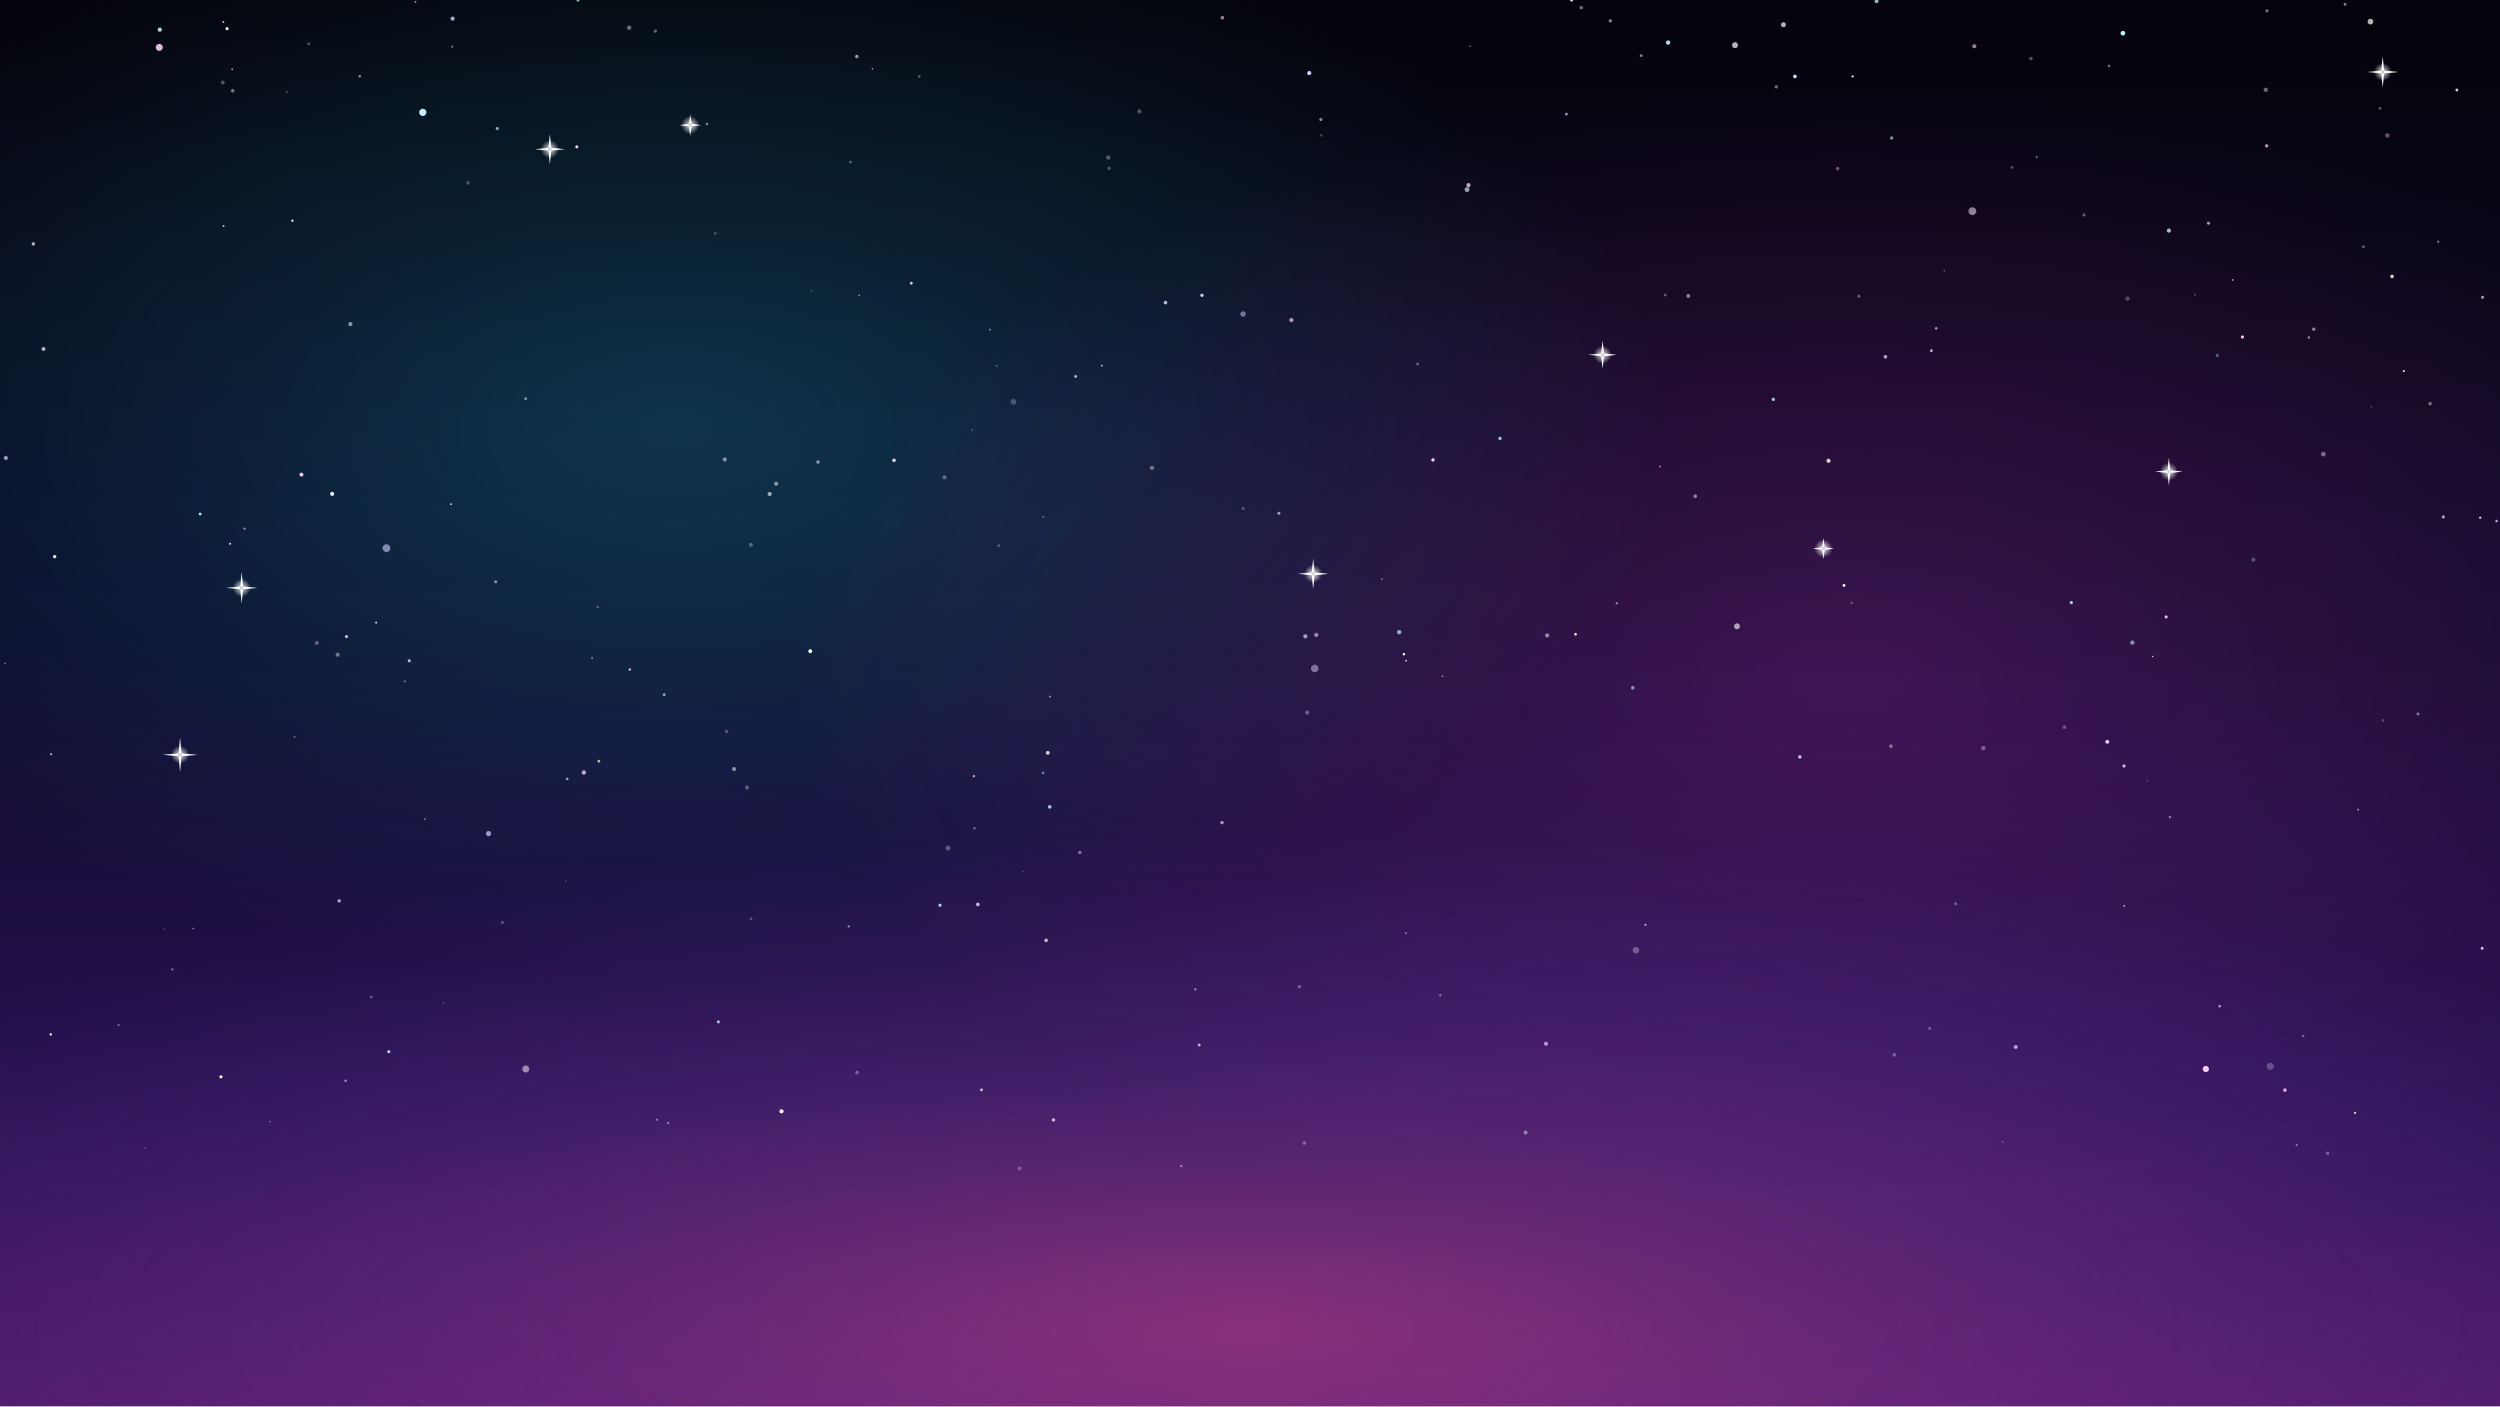
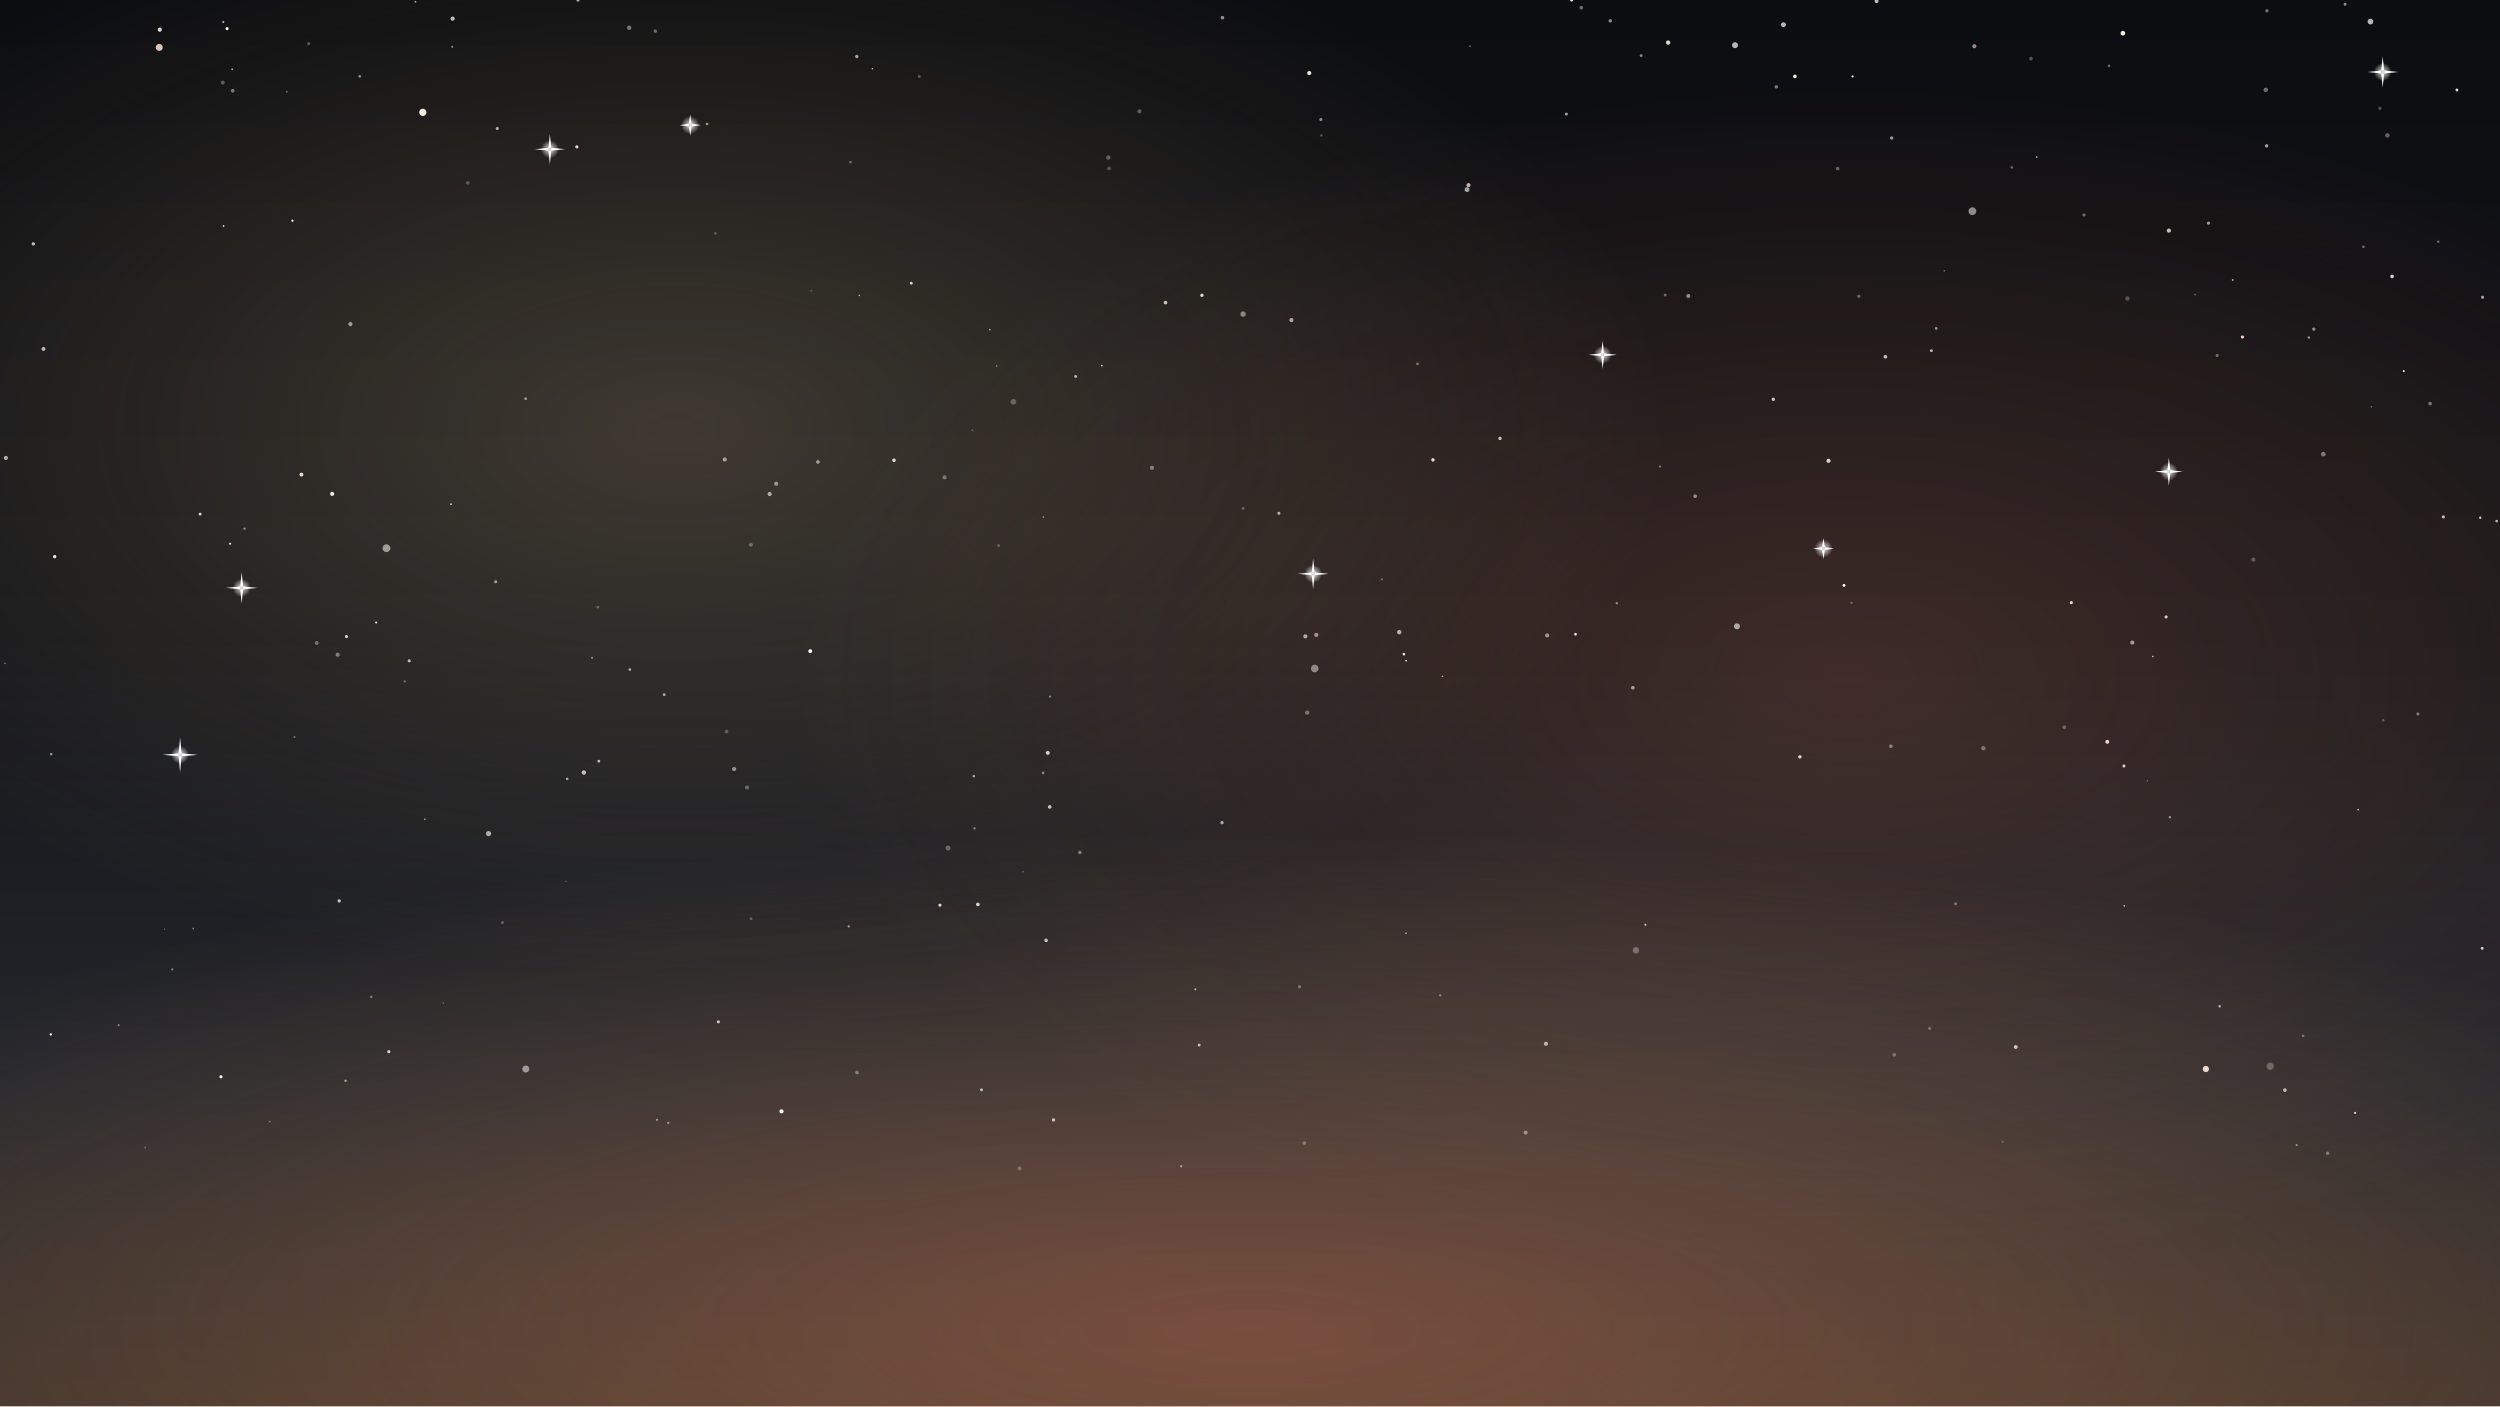
<svg xmlns="http://www.w3.org/2000/svg" viewBox="0 0 1920 1080" width="1920" height="1080">
  <defs>
    <linearGradient id="sky" x1="0" y1="0" x2="0" y2="1">
-       <stop offset="0" stop-color="#04030b" />
-       <stop offset=".45" stop-color="#0c0a28" />
-       <stop offset=".78" stop-color="#27104f" />
-       <stop offset="1" stop-color="#4a1560" />
+       <stop offset="0" stop-color="#0c0d10" />
+       <stop offset=".45" stop-color="#141519" />
+       <stop offset=".78" stop-color="#24262c" />
+       <stop offset="1" stop-color="#3a2f2a" />
    </linearGradient>
    <radialGradient id="n1">
-       <stop offset="0" stop-color="#22e3ff" stop-opacity=".2" />
-       <stop offset="1" stop-color="#22e3ff" stop-opacity="0" />
+       <stop offset="0" stop-color="#f6d49a" stop-opacity=".2" />
+       <stop offset="1" stop-color="#f6d49a" stop-opacity="0" />
    </radialGradient>
    <radialGradient id="n2">
-       <stop offset="0" stop-color="#ff3df0" stop-opacity=".2" />
-       <stop offset="1" stop-color="#ff3df0" stop-opacity="0" />
+       <stop offset="0" stop-color="#e7835f" stop-opacity=".2" />
+       <stop offset="1" stop-color="#e7835f" stop-opacity="0" />
    </radialGradient>
    <radialGradient id="n3">
-       <stop offset="0" stop-color="#ff5fa8" stop-opacity=".38" />
-       <stop offset="1" stop-color="#7b5cff" stop-opacity="0" />
+       <stop offset="0" stop-color="#e7835f" stop-opacity=".38" />
+       <stop offset="1" stop-color="#f2b56b" stop-opacity="0" />
    </radialGradient>
    <radialGradient id="glow">
      <stop offset="0" stop-color="#fff" stop-opacity=".9" />
      <stop offset="1" stop-color="#fff" stop-opacity="0" />
    </radialGradient>
  </defs>
  <rect width="1920" height="1080" fill="url(#sky)" />
  <ellipse cx="520" cy="330" rx="760" ry="420" fill="url(#n1)" />
  <ellipse cx="1420" cy="520" rx="820" ry="460" fill="url(#n2)" />
  <ellipse cx="960" cy="1020" rx="1300" ry="380" fill="url(#n3)" />
-   <circle cx="982.2" cy="394.2" r="1.2" fill="#d6ccff" opacity="0.7" />
-   <circle cx="153.7" cy="394.8" r="1.1" fill="#bfefff" opacity="0.9" />
+   <circle cx="982.2" cy="394.2" r="1.2" fill="#ece8e0" opacity="0.7" />
+   <circle cx="153.7" cy="394.8" r="1.1" fill="#f3ecdc" opacity="0.9" />
  <circle cx="806.4" cy="535" r="0.8" fill="#ffffff" opacity="0.5" />
-   <circle cx="760.2" cy="253.2" r="0.7" fill="#bfefff" opacity="0.7" />
+   <circle cx="760.2" cy="253.2" r="0.7" fill="#f3ecdc" opacity="0.7" />
  <circle cx="803.4" cy="722.2" r="1.4" fill="#ffffff" opacity="0.7" />
  <circle cx="483.2" cy="21.3" r="1.7" fill="#ffffff" opacity="0.4" />
-   <circle cx="1427.6" cy="227.5" r="1.2" fill="#d6ccff" opacity="0.4" />
+   <circle cx="1427.6" cy="227.5" r="1.2" fill="#ece8e0" opacity="0.4" />
  <circle cx="1631.4" cy="695.7" r="0.6" fill="#ffffff" opacity="0.9" />
-   <circle cx="954.7" cy="390.5" r="1.2" fill="#ffc9f7" opacity="0.3" />
-   <circle cx="1236.7" cy="16" r="1.3" fill="#d6ccff" opacity="0.6" />
-   <circle cx="895.1" cy="232.4" r="1.4" fill="#bfefff" opacity="0.8" />
+   <circle cx="954.7" cy="390.5" r="1.2" fill="#f3d8cc" opacity="0.3" />
+   <circle cx="1236.7" cy="16" r="1.3" fill="#ece8e0" opacity="0.6" />
+   <circle cx="895.1" cy="232.4" r="1.4" fill="#f3ecdc" opacity="0.8" />
  <circle cx="576.7" cy="418.4" r="1.5" fill="#ffffff" opacity="0.3" />
  <circle cx="1210" cy="487.1" r="1" fill="#ffffff" opacity="1" />
-   <circle cx="1637.6" cy="493.5" r="1.6" fill="#bfefff" opacity="0.6" />
+   <circle cx="1637.6" cy="493.5" r="1.6" fill="#f3ecdc" opacity="0.6" />
  <circle cx="591.1" cy="379.4" r="1.6" fill="#ffffff" opacity="0.6" />
-   <circle cx="237.1" cy="33.6" r="1.2" fill="#bfefff" opacity="0.3" />
-   <circle cx="1074.6" cy="485.5" r="1.7" fill="#bfefff" opacity="0.7" />
-   <circle cx="1100.5" cy="353.2" r="1.3" fill="#ffc9f7" opacity="1" />
-   <circle cx="1364.2" cy="66.7" r="1.3" fill="#d6ccff" opacity="0.5" />
+   <circle cx="237.1" cy="33.6" r="1.2" fill="#f3ecdc" opacity="0.3" />
+   <circle cx="1074.6" cy="485.5" r="1.7" fill="#f3ecdc" opacity="0.7" />
+   <circle cx="1100.5" cy="353.2" r="1.3" fill="#f3d8cc" opacity="1" />
+   <circle cx="1364.2" cy="66.7" r="1.3" fill="#ece8e0" opacity="0.5" />
  <circle cx="1777" cy="252.8" r="1.3" fill="#ffffff" opacity="0.5" />
-   <circle cx="1274.9" cy="358.3" r="0.8" fill="#ffc9f7" opacity="0.5" />
-   <circle cx="176.7" cy="417.6" r="0.8" fill="#d6ccff" opacity="1" />
-   <circle cx="1441.2" cy="0.9" r="1.5" fill="#bfefff" opacity="0.8" />
+   <circle cx="1274.9" cy="358.3" r="0.8" fill="#f3d8cc" opacity="0.5" />
+   <circle cx="176.7" cy="417.6" r="0.8" fill="#ece8e0" opacity="1" />
+   <circle cx="1441.2" cy="0.9" r="1.5" fill="#f3ecdc" opacity="0.8" />
  <circle cx="1207" cy="0.1" r="1.1" fill="#ffffff" opacity="0.9" />
-   <circle cx="122.3" cy="36.4" r="2.7" fill="#ffc9f7" opacity="0.9" />
-   <circle cx="1763.8" cy="879.4" r="0.8" fill="#bfefff" opacity="0.5" />
-   <circle cx="801.3" cy="397.1" r="0.7" fill="#bfefff" opacity="0.5" />
-   <circle cx="801.1" cy="593.6" r="1" fill="#bfefff" opacity="0.5" />
-   <circle cx="1872.6" cy="185.6" r="0.9" fill="#ffc9f7" opacity="0.5" />
+   <circle cx="122.3" cy="36.4" r="2.7" fill="#f3d8cc" opacity="0.9" />
+   <circle cx="1763.8" cy="879.4" r="0.8" fill="#f3ecdc" opacity="0.5" />
+   <circle cx="801.3" cy="397.1" r="0.7" fill="#f3ecdc" opacity="0.5" />
+   <circle cx="801.1" cy="593.6" r="1" fill="#f3ecdc" opacity="0.5" />
+   <circle cx="1872.6" cy="185.6" r="0.9" fill="#f3d8cc" opacity="0.5" />
  <circle cx="1079.9" cy="507.4" r="0.7" fill="#ffffff" opacity="0.9" />
-   <circle cx="260.5" cy="691.9" r="1.3" fill="#d6ccff" opacity="0.8" />
+   <circle cx="260.5" cy="691.9" r="1.3" fill="#ece8e0" opacity="0.8" />
  <circle cx="1559.8" cy="45" r="1.4" fill="#ffffff" opacity="0.3" />
-   <circle cx="658" cy="43.4" r="1.3" fill="#ffc9f7" opacity="0.7" />
+   <circle cx="658" cy="43.4" r="1.3" fill="#f3d8cc" opacity="0.7" />
  <circle cx="1452.2" cy="573.1" r="1.4" fill="#ffffff" opacity="0.4" />
-   <circle cx="266.1" cy="488.9" r="1.2" fill="#d6ccff" opacity="0.9" />
-   <circle cx="998" cy="757.8" r="1.2" fill="#ffc9f7" opacity="0.4" />
-   <circle cx="1886.9" cy="69.1" r="1.1" fill="#d6ccff" opacity="1" />
+   <circle cx="266.1" cy="488.9" r="1.2" fill="#ece8e0" opacity="0.9" />
+   <circle cx="998" cy="757.8" r="1.2" fill="#f3d8cc" opacity="0.4" />
+   <circle cx="1886.9" cy="69.1" r="1.1" fill="#ece8e0" opacity="1" />
  <circle cx="746.7" cy="330.4" r="0.7" fill="#ffffff" opacity="0.3" />
  <circle cx="169.7" cy="827" r="1.2" fill="#ffffff" opacity="1" />
-   <circle cx="148.4" cy="713.1" r="0.7" fill="#bfefff" opacity="0.5" />
-   <circle cx="269.1" cy="248.9" r="1.6" fill="#bfefff" opacity="0.6" />
+   <circle cx="148.4" cy="713.1" r="0.7" fill="#f3ecdc" opacity="0.5" />
+   <circle cx="269.1" cy="248.9" r="1.6" fill="#f3ecdc" opacity="0.6" />
  <circle cx="1906.6" cy="228.3" r="1.2" fill="#ffffff" opacity="0.6" />
  <circle cx="1815.1" cy="189.5" r="1" fill="#ffffff" opacity="0.4" />
  <circle cx="1214.4" cy="5.9" r="1.4" fill="#ffffff" opacity="0.4" />
-   <circle cx="829.3" cy="654.7" r="1.3" fill="#ffc9f7" opacity="0.5" />
+   <circle cx="829.3" cy="654.7" r="1.3" fill="#f3d8cc" opacity="0.5" />
  <circle cx="1454.8" cy="810.1" r="1.4" fill="#ffffff" opacity="0.3" />
-   <circle cx="1003.9" cy="547.3" r="1.6" fill="#d6ccff" opacity="0.4" />
-   <circle cx="1722.2" cy="258.8" r="1.2" fill="#ffc9f7" opacity="1" />
-   <circle cx="851.8" cy="129.3" r="1.4" fill="#ffc9f7" opacity="0.3" />
-   <circle cx="1378.5" cy="58.7" r="1.4" fill="#bfefff" opacity="1" />
+   <circle cx="1003.9" cy="547.3" r="1.6" fill="#ece8e0" opacity="0.4" />
+   <circle cx="1722.2" cy="258.8" r="1.2" fill="#f3d8cc" opacity="1" />
+   <circle cx="851.8" cy="129.3" r="1.4" fill="#f3d8cc" opacity="0.3" />
+   <circle cx="1378.5" cy="58.7" r="1.4" fill="#f3ecdc" opacity="1" />
  <circle cx="1422.8" cy="58.7" r="0.8" fill="#ffffff" opacity="1" />
-   <circle cx="483.7" cy="514.2" r="1" fill="#ffc9f7" opacity="0.8" />
-   <circle cx="1171.7" cy="869.8" r="1.5" fill="#bfefff" opacity="0.5" />
-   <circle cx="551.7" cy="784.8" r="1.2" fill="#bfefff" opacity="0.8" />
+   <circle cx="483.7" cy="514.2" r="1" fill="#f3d8cc" opacity="0.8" />
+   <circle cx="1171.7" cy="869.8" r="1.5" fill="#f3ecdc" opacity="0.5" />
+   <circle cx="551.7" cy="784.8" r="1.2" fill="#f3ecdc" opacity="0.8" />
  <circle cx="1014.8" cy="104" r="0.9" fill="#ffffff" opacity="0.3" />
-   <circle cx="1702.8" cy="273" r="1.2" fill="#bfefff" opacity="0.4" />
-   <circle cx="122.7" cy="22.8" r="1.6" fill="#bfefff" opacity="0.9" />
+   <circle cx="1702.8" cy="273" r="1.2" fill="#f3ecdc" opacity="0.4" />
+   <circle cx="122.7" cy="22.8" r="1.6" fill="#f3ecdc" opacity="0.9" />
  <circle cx="659.9" cy="226.9" r="0.6" fill="#ffffff" opacity="0.7" />
-   <circle cx="1523.2" cy="574.6" r="1.7" fill="#ffc9f7" opacity="0.4" />
+   <circle cx="1523.2" cy="574.6" r="1.7" fill="#f3d8cc" opacity="0.4" />
  <circle cx="171.1" cy="63.4" r="1.5" fill="#ffffff" opacity="0.3" />
  <circle cx="126.3" cy="713.6" r="0.6" fill="#ffffff" opacity="0.3" />
  <circle cx="434.6" cy="676.9" r="0.6" fill="#ffffff" opacity="0.3" />
-   <circle cx="725.4" cy="366.6" r="1.6" fill="#d6ccff" opacity="0.4" />
-   <circle cx="670" cy="52.8" r="0.6" fill="#bfefff" opacity="0.8" />
+   <circle cx="725.4" cy="366.6" r="1.6" fill="#ece8e0" opacity="0.4" />
+   <circle cx="670" cy="52.8" r="0.6" fill="#f3ecdc" opacity="0.8" />
  <circle cx="1483.3" cy="269.3" r="1.1" fill="#ffffff" opacity="0.7" />
-   <circle cx="1254" cy="528.2" r="1.4" fill="#bfefff" opacity="0.6" />
+   <circle cx="1254" cy="528.2" r="1.4" fill="#f3ecdc" opacity="0.6" />
  <circle cx="809.1" cy="860.1" r="1.3" fill="#ffffff" opacity="0.7" />
-   <circle cx="243.3" cy="493.8" r="1.5" fill="#ffc9f7" opacity="0.4" />
+   <circle cx="243.3" cy="493.8" r="1.5" fill="#f3d8cc" opacity="0.4" />
  <circle cx="1846.1" cy="285" r="0.8" fill="#ffffff" opacity="0.9" />
  <circle cx="255.1" cy="379.3" r="1.6" fill="#ffffff" opacity="0.9" />
  <circle cx="767" cy="419" r="1" fill="#ffffff" opacity="0.3" />
-   <circle cx="503.3" cy="23.9" r="1.3" fill="#bfefff" opacity="0.4" />
+   <circle cx="503.3" cy="23.9" r="1.3" fill="#f3ecdc" opacity="0.4" />
  <circle cx="1002.5" cy="488.7" r="1.6" fill="#ffffff" opacity="0.6" />
-   <circle cx="226.2" cy="566" r="0.8" fill="#ffc9f7" opacity="0.4" />
+   <circle cx="226.2" cy="566" r="0.8" fill="#f3d8cc" opacity="0.4" />
  <circle cx="310.9" cy="523.3" r="0.9" fill="#ffffff" opacity="0.3" />
  <circle cx="174.4" cy="22" r="1.2" fill="#ffffff" opacity="1" />
-   <circle cx="1382.3" cy="581.3" r="1.3" fill="#bfefff" opacity="0.9" />
-   <circle cx="748.4" cy="636.2" r="0.9" fill="#d6ccff" opacity="0.5" />
+   <circle cx="1382.3" cy="581.3" r="1.3" fill="#f3ecdc" opacity="0.9" />
+   <circle cx="748.4" cy="636.2" r="0.9" fill="#ece8e0" opacity="0.5" />
  <circle cx="132.3" cy="744.5" r="0.9" fill="#ffffff" opacity="0.4" />
-   <circle cx="938.8" cy="13.6" r="1.4" fill="#ffc9f7" opacity="0.6" />
+   <circle cx="938.8" cy="13.6" r="1.4" fill="#f3d8cc" opacity="0.6" />
  <circle cx="403.8" cy="821" r="2.7" fill="#ffffff" opacity="0.5" />
  <circle cx="596.1" cy="371.5" r="1.6" fill="#ffffff" opacity="0.5" />
  <circle cx="753.8" cy="837" r="1.1" fill="#ffffff" opacity="0.7" />
-   <circle cx="1088.7" cy="279.5" r="1.1" fill="#d6ccff" opacity="0.4" />
+   <circle cx="1088.7" cy="279.5" r="1.1" fill="#ece8e0" opacity="0.4" />
  <circle cx="459.1" cy="466.3" r="1" fill="#ffffff" opacity="0.3" />
-   <circle cx="651.8" cy="711.5" r="0.9" fill="#bfefff" opacity="0.6" />
+   <circle cx="651.8" cy="711.5" r="0.9" fill="#f3ecdc" opacity="0.6" />
  <circle cx="765.4" cy="281" r="0.7" fill="#ffffff" opacity="0.4" />
  <circle cx="1827.8" cy="83.2" r="1.2" fill="#ffffff" opacity="0.3" />
  <circle cx="1585.4" cy="558.5" r="1.4" fill="#ffffff" opacity="0.3" />
-   <circle cx="347.6" cy="14.3" r="1.6" fill="#d6ccff" opacity="0.8" />
+   <circle cx="347.6" cy="14.3" r="1.6" fill="#ece8e0" opacity="0.8" />
  <circle cx="1241.7" cy="463.3" r="0.9" fill="#ffffff" opacity="0.5" />
  <circle cx="224.6" cy="169.5" r="0.9" fill="#ffffff" opacity="0.9" />
-   <circle cx="918" cy="759.8" r="0.8" fill="#bfefff" opacity="0.7" />
+   <circle cx="918" cy="759.8" r="0.8" fill="#f3ecdc" opacity="0.7" />
  <circle cx="33.4" cy="268" r="1.5" fill="#ffffff" opacity="0.7" />
  <circle cx="851.2" cy="121" r="1.7" fill="#ffffff" opacity="0.3" />
-   <circle cx="628.2" cy="354.8" r="1.4" fill="#d6ccff" opacity="0.6" />
+   <circle cx="628.2" cy="354.8" r="1.4" fill="#ece8e0" opacity="0.6" />
  <circle cx="706" cy="58.7" r="1.1" fill="#ffffff" opacity="0.3" />
  <circle cx="42" cy="427.5" r="1.3" fill="#ffffff" opacity="0.9" />
  <circle cx="1619.7" cy="50.6" r="1" fill="#ffffff" opacity="0.4" />
-   <circle cx="1564.2" cy="120.6" r="0.7" fill="#bfefff" opacity="0.7" />
+   <circle cx="1564.2" cy="120.6" r="0.7" fill="#f3ecdc" opacity="0.7" />
  <circle cx="1404.3" cy="353.9" r="1.6" fill="#ffffff" opacity="0.8" />
-   <circle cx="806.2" cy="619.7" r="1.4" fill="#bfefff" opacity="0.8" />
+   <circle cx="806.2" cy="619.7" r="1.4" fill="#f3ecdc" opacity="0.8" />
  <circle cx="25.6" cy="187.3" r="1.3" fill="#ffffff" opacity="0.7" />
-   <circle cx="1107.8" cy="519.4" r="0.6" fill="#ffc9f7" opacity="0.8" />
-   <circle cx="1061.3" cy="444.9" r="0.8" fill="#bfefff" opacity="0.4" />
+   <circle cx="1107.8" cy="519.4" r="0.6" fill="#f3d8cc" opacity="0.8" />
+   <circle cx="1061.3" cy="444.9" r="0.8" fill="#f3ecdc" opacity="0.4" />
  <circle cx="846.2" cy="280.8" r="0.7" fill="#ffffff" opacity="0.8" />
  <circle cx="1263.7" cy="710.2" r="0.8" fill="#ffffff" opacity="0.7" />
-   <circle cx="1830.3" cy="553.2" r="1" fill="#bfefff" opacity="0.3" />
+   <circle cx="1830.3" cy="553.2" r="1" fill="#f3ecdc" opacity="0.3" />
  <circle cx="921" cy="802.6" r="1.1" fill="#ffffff" opacity="0.7" />
-   <circle cx="907.2" cy="895.6" r="0.8" fill="#d6ccff" opacity="0.7" />
-   <circle cx="443" cy="112.8" r="1.2" fill="#ffc9f7" opacity="1" />
-   <circle cx="380.7" cy="446.8" r="1.2" fill="#d6ccff" opacity="0.6" />
-   <circle cx="1633.9" cy="229.3" r="1.7" fill="#ffc9f7" opacity="0.3" />
-   <circle cx="178.7" cy="69.7" r="1.4" fill="#ffc9f7" opacity="0.5" />
+   <circle cx="907.2" cy="895.6" r="0.8" fill="#ece8e0" opacity="0.7" />
+   <circle cx="443" cy="112.8" r="1.2" fill="#f3d8cc" opacity="1" />
+   <circle cx="380.7" cy="446.8" r="1.2" fill="#ece8e0" opacity="0.6" />
+   <circle cx="1633.9" cy="229.3" r="1.7" fill="#f3d8cc" opacity="0.3" />
+   <circle cx="178.7" cy="69.7" r="1.4" fill="#f3d8cc" opacity="0.5" />
  <circle cx="1078.2" cy="502.4" r="1" fill="#ffffff" opacity="0.9" />
-   <circle cx="296.8" cy="421" r="3" fill="#d6ccff" opacity="0.6" />
-   <circle cx="658.2" cy="823.7" r="1.4" fill="#d6ccff" opacity="0.4" />
-   <circle cx="510.1" cy="533.5" r="1.1" fill="#ffc9f7" opacity="0.7" />
-   <circle cx="1740.8" cy="112" r="1.3" fill="#ffc9f7" opacity="0.7" />
-   <circle cx="1833.5" cy="104" r="1.7" fill="#ffc9f7" opacity="0.4" />
+   <circle cx="296.8" cy="421" r="3" fill="#ece8e0" opacity="0.6" />
+   <circle cx="658.2" cy="823.7" r="1.4" fill="#ece8e0" opacity="0.4" />
+   <circle cx="510.1" cy="533.5" r="1.1" fill="#f3d8cc" opacity="0.7" />
+   <circle cx="1740.8" cy="112" r="1.3" fill="#f3d8cc" opacity="0.7" />
+   <circle cx="1833.5" cy="104" r="1.7" fill="#f3d8cc" opacity="0.4" />
  <circle cx="563.8" cy="590.6" r="1.6" fill="#ffffff" opacity="0.5" />
-   <circle cx="171.5" cy="16.9" r="0.8" fill="#ffc9f7" opacity="0.8" />
-   <circle cx="1448" cy="274" r="1.4" fill="#d6ccff" opacity="0.8" />
-   <circle cx="549.4" cy="179.2" r="1" fill="#ffc9f7" opacity="0.3" />
-   <circle cx="1005.5" cy="56.1" r="1.6" fill="#d6ccff" opacity="1" />
-   <circle cx="576.8" cy="705.6" r="1.1" fill="#d6ccff" opacity="0.3" />
+   <circle cx="171.5" cy="16.9" r="0.8" fill="#f3d8cc" opacity="0.8" />
+   <circle cx="1448" cy="274" r="1.4" fill="#ece8e0" opacity="0.8" />
+   <circle cx="549.4" cy="179.2" r="1" fill="#f3d8cc" opacity="0.3" />
+   <circle cx="1005.5" cy="56.1" r="1.6" fill="#ece8e0" opacity="1" />
+   <circle cx="576.8" cy="705.6" r="1.1" fill="#ece8e0" opacity="0.3" />
  <circle cx="1422" cy="463" r="0.9" fill="#ffffff" opacity="0.3" />
  <circle cx="1334" cy="481" r="2.3" fill="#ffffff" opacity="0.6" />
-   <circle cx="1730.6" cy="429.8" r="1.6" fill="#bfefff" opacity="0.3" />
-   <circle cx="1014.4" cy="91.8" r="1.2" fill="#ffc9f7" opacity="0.6" />
-   <circle cx="319.1" cy="1.4" r="0.7" fill="#ffc9f7" opacity="0.8" />
+   <circle cx="1730.6" cy="429.8" r="1.6" fill="#f3ecdc" opacity="0.3" />
+   <circle cx="1014.4" cy="91.8" r="1.2" fill="#f3d8cc" opacity="0.6" />
+   <circle cx="319.1" cy="1.4" r="0.7" fill="#f3d8cc" opacity="0.8" />
  <circle cx="1129" cy="35.5" r="0.7" fill="#ffffff" opacity="0.4" />
  <circle cx="875.1" cy="85.5" r="1.6" fill="#ffffff" opacity="0.3" />
  <circle cx="1740.1" cy="69" r="1.7" fill="#ffffff" opacity="0.4" />
-   <circle cx="1618.4" cy="569.7" r="1.5" fill="#ffc9f7" opacity="1" />
-   <circle cx="1545.1" cy="128.6" r="1" fill="#d6ccff" opacity="0.4" />
+   <circle cx="1618.4" cy="569.7" r="1.5" fill="#f3d8cc" opacity="1" />
+   <circle cx="1545.1" cy="128.6" r="1" fill="#ece8e0" opacity="0.4" />
  <circle cx="39.3" cy="579.2" r="0.9" fill="#ffffff" opacity="0.6" />
  <circle cx="1260.4" cy="42.7" r="1.1" fill="#ffffff" opacity="0.5" />
-   <circle cx="298.6" cy="807.7" r="1.2" fill="#bfefff" opacity="0.9" />
-   <circle cx="1630.4" cy="25.5" r="1.8" fill="#bfefff" opacity="1" />
-   <circle cx="443.9" cy="0.1" r="1.2" fill="#bfefff" opacity="0.7" />
-   <circle cx="1296.6" cy="227.3" r="1.5" fill="#d6ccff" opacity="0.6" />
-   <circle cx="1538" cy="876.9" r="0.8" fill="#ffc9f7" opacity="0.3" />
-   <circle cx="1590.8" cy="462.8" r="1.2" fill="#bfefff" opacity="0.9" />
+   <circle cx="298.6" cy="807.7" r="1.2" fill="#f3ecdc" opacity="0.9" />
+   <circle cx="1630.4" cy="25.5" r="1.8" fill="#f3ecdc" opacity="1" />
+   <circle cx="443.9" cy="0.1" r="1.2" fill="#f3ecdc" opacity="0.7" />
+   <circle cx="1296.6" cy="227.3" r="1.5" fill="#ece8e0" opacity="0.6" />
+   <circle cx="1538" cy="876.9" r="0.8" fill="#f3d8cc" opacity="0.3" />
+   <circle cx="1590.8" cy="462.8" r="1.2" fill="#f3ecdc" opacity="0.9" />
  <circle cx="1784.3" cy="348.8" r="1.8" fill="#ffffff" opacity="0.4" />
-   <circle cx="747.9" cy="596.1" r="0.9" fill="#ffc9f7" opacity="0.8" />
-   <circle cx="1821.2" cy="312.4" r="0.6" fill="#d6ccff" opacity="0.4" />
-   <circle cx="448.4" cy="593.3" r="1.7" fill="#d6ccff" opacity="0.8" />
-   <circle cx="1079.8" cy="716.7" r="0.6" fill="#d6ccff" opacity="0.9" />
+   <circle cx="747.9" cy="596.1" r="0.9" fill="#f3d8cc" opacity="0.8" />
+   <circle cx="1821.2" cy="312.4" r="0.6" fill="#ece8e0" opacity="0.4" />
+   <circle cx="448.4" cy="593.3" r="1.7" fill="#ece8e0" opacity="0.8" />
+   <circle cx="1079.8" cy="716.7" r="0.6" fill="#ece8e0" opacity="0.9" />
  <circle cx="804.7" cy="578.2" r="1.5" fill="#ffffff" opacity="0.8" />
  <circle cx="622.3" cy="500.1" r="1.5" fill="#ffffff" opacity="1" />
-   <circle cx="178.3" cy="53.2" r="0.7" fill="#ffc9f7" opacity="0.8" />
-   <circle cx="1548.1" cy="804.1" r="1.5" fill="#d6ccff" opacity="0.8" />
-   <circle cx="1361.9" cy="306.7" r="1.3" fill="#bfefff" opacity="0.8" />
-   <circle cx="1452.8" cy="106" r="1.3" fill="#bfefff" opacity="0.6" />
-   <circle cx="1600.5" cy="165.1" r="1.2" fill="#bfefff" opacity="0.4" />
-   <circle cx="265.4" cy="830" r="0.9" fill="#ffc9f7" opacity="0.7" />
-   <circle cx="1665.7" cy="177.1" r="1.6" fill="#bfefff" opacity="0.8" />
-   <circle cx="454.7" cy="505.2" r="0.8" fill="#bfefff" opacity="0.5" />
-   <circle cx="1917.4" cy="400.2" r="1" fill="#d6ccff" opacity="0.8" />
-   <circle cx="556.6" cy="352.9" r="1.6" fill="#d6ccff" opacity="0.6" />
-   <circle cx="623.1" cy="223.3" r="0.7" fill="#bfefff" opacity="0.3" />
-   <circle cx="187.8" cy="406" r="0.9" fill="#ffc9f7" opacity="0.6" />
-   <circle cx="1694.1" cy="821" r="2.4" fill="#ffc9f7" opacity="1" />
-   <circle cx="923.1" cy="226.8" r="1.3" fill="#bfefff" opacity="0.9" />
+   <circle cx="178.3" cy="53.2" r="0.7" fill="#f3d8cc" opacity="0.8" />
+   <circle cx="1548.1" cy="804.1" r="1.5" fill="#ece8e0" opacity="0.8" />
+   <circle cx="1361.9" cy="306.7" r="1.3" fill="#f3ecdc" opacity="0.8" />
+   <circle cx="1452.8" cy="106" r="1.3" fill="#f3ecdc" opacity="0.6" />
+   <circle cx="1600.5" cy="165.1" r="1.2" fill="#f3ecdc" opacity="0.4" />
+   <circle cx="265.4" cy="830" r="0.9" fill="#f3d8cc" opacity="0.7" />
+   <circle cx="1665.7" cy="177.1" r="1.6" fill="#f3ecdc" opacity="0.8" />
+   <circle cx="454.7" cy="505.2" r="0.8" fill="#f3ecdc" opacity="0.5" />
+   <circle cx="1917.4" cy="400.2" r="1" fill="#ece8e0" opacity="0.8" />
+   <circle cx="556.6" cy="352.9" r="1.6" fill="#ece8e0" opacity="0.6" />
+   <circle cx="623.1" cy="223.3" r="0.7" fill="#f3ecdc" opacity="0.3" />
+   <circle cx="187.8" cy="406" r="0.9" fill="#f3d8cc" opacity="0.6" />
+   <circle cx="1694.1" cy="821" r="2.4" fill="#f3d8cc" opacity="1" />
+   <circle cx="923.1" cy="226.8" r="1.3" fill="#f3ecdc" opacity="0.9" />
  <circle cx="699.9" cy="217.5" r="1.1" fill="#ffffff" opacity="0.8" />
-   <circle cx="1801" cy="3.3" r="1.1" fill="#d6ccff" opacity="0.6" />
-   <circle cx="1501.9" cy="694.1" r="1.1" fill="#bfefff" opacity="0.4" />
+   <circle cx="1801" cy="3.3" r="1.1" fill="#ece8e0" opacity="0.6" />
+   <circle cx="1501.9" cy="694.1" r="1.1" fill="#f3ecdc" opacity="0.4" />
  <circle cx="220.3" cy="70.5" r="0.7" fill="#ffffff" opacity="0.4" />
  <circle cx="1741" cy="8.3" r="1.3" fill="#ffffff" opacity="0.4" />
  <circle cx="1696.1" cy="171.4" r="1.2" fill="#ffffff" opacity="0.6" />
-   <circle cx="1187.3" cy="801.6" r="1.6" fill="#d6ccff" opacity="0.7" />
-   <circle cx="111.5" cy="881.4" r="0.6" fill="#d6ccff" opacity="0.4" />
+   <circle cx="1187.3" cy="801.6" r="1.6" fill="#ece8e0" opacity="0.7" />
+   <circle cx="111.5" cy="881.4" r="0.6" fill="#ece8e0" opacity="0.4" />
  <circle cx="600.2" cy="853.5" r="1.6" fill="#ffffff" opacity="1" />
-   <circle cx="288.9" cy="478.1" r="0.8" fill="#d6ccff" opacity="1" />
+   <circle cx="288.9" cy="478.1" r="0.8" fill="#ece8e0" opacity="1" />
  <circle cx="686.6" cy="353.5" r="1.4" fill="#ffffff" opacity="0.8" />
-   <circle cx="751" cy="694.6" r="1.4" fill="#d6ccff" opacity="0.9" />
-   <circle cx="1278.9" cy="226.6" r="1.1" fill="#d6ccff" opacity="0.4" />
+   <circle cx="751" cy="694.6" r="1.4" fill="#ece8e0" opacity="0.9" />
+   <circle cx="1278.9" cy="226.6" r="1.1" fill="#ece8e0" opacity="0.4" />
  <circle cx="826.1" cy="289.1" r="1.1" fill="#ffffff" opacity="0.7" />
  <circle cx="573.7" cy="604.8" r="1.6" fill="#ffffff" opacity="0.3" />
-   <circle cx="785.6" cy="669.4" r="0.7" fill="#ffc9f7" opacity="0.3" />
-   <circle cx="1516.3" cy="35.5" r="1.6" fill="#ffc9f7" opacity="0.6" />
-   <circle cx="375.2" cy="640.2" r="2" fill="#d6ccff" opacity="0.7" />
-   <circle cx="324.7" cy="86.3" r="2.8" fill="#bfefff" opacity="1" />
-   <circle cx="381.9" cy="98.7" r="1.2" fill="#bfefff" opacity="0.7" />
-   <circle cx="653.2" cy="124.5" r="1" fill="#bfefff" opacity="0.4" />
-   <circle cx="778.3" cy="308.6" r="2.2" fill="#d6ccff" opacity="0.3" />
-   <circle cx="1152" cy="336.7" r="1.3" fill="#bfefff" opacity="0.8" />
-   <circle cx="504.6" cy="860" r="0.8" fill="#d6ccff" opacity="0.6" />
+   <circle cx="785.6" cy="669.4" r="0.7" fill="#f3d8cc" opacity="0.3" />
+   <circle cx="1516.3" cy="35.5" r="1.6" fill="#f3d8cc" opacity="0.6" />
+   <circle cx="375.2" cy="640.2" r="2" fill="#ece8e0" opacity="0.7" />
+   <circle cx="324.7" cy="86.3" r="2.8" fill="#f3ecdc" opacity="1" />
+   <circle cx="381.9" cy="98.7" r="1.2" fill="#f3ecdc" opacity="0.7" />
+   <circle cx="653.2" cy="124.5" r="1" fill="#f3ecdc" opacity="0.4" />
+   <circle cx="778.3" cy="308.6" r="2.2" fill="#ece8e0" opacity="0.3" />
+   <circle cx="1152" cy="336.7" r="1.3" fill="#f3ecdc" opacity="0.8" />
+   <circle cx="504.6" cy="860" r="0.8" fill="#ece8e0" opacity="0.6" />
  <circle cx="1773.2" cy="259.2" r="0.9" fill="#ffffff" opacity="0.6" />
  <circle cx="1369.7" cy="19" r="1.9" fill="#ffffff" opacity="0.7" />
  <circle cx="1649.2" cy="599.7" r="0.6" fill="#ffffff" opacity="0.3" />
-   <circle cx="326.3" cy="629.1" r="0.6" fill="#d6ccff" opacity="0.8" />
-   <circle cx="1876.5" cy="397" r="1.2" fill="#d6ccff" opacity="0.8" />
-   <circle cx="991.8" cy="245.8" r="1.6" fill="#ffc9f7" opacity="0.7" />
-   <circle cx="1743.5" cy="818.9" r="2.8" fill="#d6ccff" opacity="0.3" />
+   <circle cx="326.3" cy="629.1" r="0.6" fill="#ece8e0" opacity="0.8" />
+   <circle cx="1876.5" cy="397" r="1.2" fill="#ece8e0" opacity="0.8" />
+   <circle cx="991.8" cy="245.8" r="1.6" fill="#f3d8cc" opacity="0.7" />
+   <circle cx="1743.5" cy="818.9" r="2.8" fill="#ece8e0" opacity="0.3" />
  <circle cx="347.3" cy="35.9" r="0.8" fill="#ffffff" opacity="0.5" />
  <circle cx="884.7" cy="359.3" r="1.6" fill="#ffffff" opacity="0.4" />
-   <circle cx="4.5" cy="351.7" r="1.6" fill="#d6ccff" opacity="0.7" />
-   <circle cx="1203" cy="87.6" r="1.1" fill="#d6ccff" opacity="0.7" />
-   <circle cx="91.1" cy="787.3" r="0.8" fill="#ffc9f7" opacity="0.5" />
-   <circle cx="543" cy="95.2" r="1" fill="#d6ccff" opacity="0.6" />
-   <circle cx="1009.7" cy="513.4" r="2.9" fill="#d6ccff" opacity="0.5" />
-   <circle cx="1487" cy="252.2" r="1" fill="#ffc9f7" opacity="0.7" />
+   <circle cx="4.5" cy="351.7" r="1.6" fill="#ece8e0" opacity="0.7" />
+   <circle cx="1203" cy="87.6" r="1.1" fill="#ece8e0" opacity="0.7" />
+   <circle cx="91.1" cy="787.3" r="0.8" fill="#f3d8cc" opacity="0.5" />
+   <circle cx="543" cy="95.2" r="1" fill="#ece8e0" opacity="0.6" />
+   <circle cx="1009.7" cy="513.4" r="2.9" fill="#ece8e0" opacity="0.5" />
+   <circle cx="1487" cy="252.2" r="1" fill="#f3d8cc" opacity="0.7" />
  <circle cx="171.7" cy="173.6" r="0.7" fill="#ffffff" opacity="0.9" />
  <circle cx="1808.7" cy="854.7" r="0.8" fill="#ffffff" opacity="0.9" />
-   <circle cx="1631.2" cy="588.3" r="1.2" fill="#ffc9f7" opacity="0.9" />
+   <circle cx="1631.2" cy="588.3" r="1.2" fill="#f3d8cc" opacity="0.9" />
  <circle cx="1653.3" cy="504.2" r="0.6" fill="#ffffff" opacity="0.8" />
  <circle cx="1188.2" cy="488" r="1.6" fill="#ffffff" opacity="0.5" />
  <circle cx="728.1" cy="651.3" r="1.9" fill="#ffffff" opacity="0.3" />
-   <circle cx="276.3" cy="58.6" r="1" fill="#bfefff" opacity="0.6" />
-   <circle cx="1714.7" cy="215" r="0.7" fill="#bfefff" opacity="0.8" />
+   <circle cx="276.3" cy="58.6" r="1" fill="#f3ecdc" opacity="0.6" />
+   <circle cx="1714.7" cy="215" r="0.7" fill="#f3ecdc" opacity="0.8" />
  <circle cx="1106.1" cy="764.4" r="0.9" fill="#ffffff" opacity="0.4" />
  <circle cx="1857" cy="548.3" r="1.2" fill="#ffffff" opacity="0.4" />
  <circle cx="1301.9" cy="381.1" r="1.4" fill="#ffffff" opacity="0.5" />
-   <circle cx="954.7" cy="241.2" r="2.1" fill="#d6ccff" opacity="0.5" />
+   <circle cx="954.7" cy="241.2" r="2.1" fill="#ece8e0" opacity="0.5" />
  <circle cx="1416.2" cy="449.6" r="1.1" fill="#ffffff" opacity="1" />
-   <circle cx="3.8" cy="509.4" r="0.6" fill="#ffc9f7" opacity="0.6" />
+   <circle cx="3.8" cy="509.4" r="0.6" fill="#f3d8cc" opacity="0.6" />
  <circle cx="340.5" cy="770.3" r="0.6" fill="#ffffff" opacity="0.3" />
-   <circle cx="783" cy="897.4" r="1.6" fill="#ffc9f7" opacity="0.3" />
-   <circle cx="1493.2" cy="208" r="0.7" fill="#d6ccff" opacity="0.4" />
+   <circle cx="783" cy="897.4" r="1.6" fill="#f3d8cc" opacity="0.3" />
+   <circle cx="1493.2" cy="208" r="0.7" fill="#ece8e0" opacity="0.4" />
  <circle cx="1820.5" cy="16.6" r="2.2" fill="#ffffff" opacity="0.7" />
-   <circle cx="513.2" cy="862.4" r="0.8" fill="#bfefff" opacity="0.6" />
+   <circle cx="513.2" cy="862.4" r="0.8" fill="#f3ecdc" opacity="0.6" />
  <circle cx="1514.8" cy="162.2" r="3" fill="#ffffff" opacity="0.5" />
  <circle cx="1001.7" cy="877.9" r="1.4" fill="#ffffff" opacity="0.3" />
  <circle cx="346.4" cy="387.2" r="0.7" fill="#ffffff" opacity="0.9" />
-   <circle cx="1685.8" cy="226.3" r="0.8" fill="#bfefff" opacity="0.3" />
+   <circle cx="1685.8" cy="226.3" r="0.8" fill="#f3ecdc" opacity="0.3" />
  <circle cx="1906.3" cy="728.3" r="1.1" fill="#ffffff" opacity="0.8" />
-   <circle cx="1811.1" cy="621.8" r="0.7" fill="#d6ccff" opacity="0.8" />
+   <circle cx="1811.1" cy="621.8" r="0.7" fill="#ece8e0" opacity="0.8" />
  <circle cx="1256.4" cy="729.8" r="2.5" fill="#ffffff" opacity="0.3" />
-   <circle cx="1127.8" cy="142.2" r="1.6" fill="#ffc9f7" opacity="0.8" />
+   <circle cx="1127.8" cy="142.2" r="1.6" fill="#f3d8cc" opacity="0.8" />
  <circle cx="385.9" cy="708.5" r="1.1" fill="#ffffff" opacity="0.3" />
  <circle cx="39" cy="794.4" r="0.9" fill="#ffffff" opacity="1" />
  <circle cx="1837.1" cy="212.3" r="1.4" fill="#ffffff" opacity="0.8" />
-   <circle cx="207.2" cy="861.4" r="0.7" fill="#ffc9f7" opacity="0.4" />
-   <circle cx="1663.6" cy="473.8" r="1.2" fill="#ffc9f7" opacity="0.9" />
-   <circle cx="1787.6" cy="885.7" r="1.3" fill="#d6ccff" opacity="0.4" />
-   <circle cx="1281.1" cy="32.7" r="1.7" fill="#bfefff" opacity="0.9" />
+   <circle cx="207.2" cy="861.4" r="0.7" fill="#f3d8cc" opacity="0.4" />
+   <circle cx="1663.6" cy="473.8" r="1.2" fill="#f3d8cc" opacity="0.9" />
+   <circle cx="1787.6" cy="885.7" r="1.3" fill="#ece8e0" opacity="0.4" />
+   <circle cx="1281.1" cy="32.7" r="1.7" fill="#f3ecdc" opacity="0.9" />
  <circle cx="403.7" cy="306.2" r="1.1" fill="#ffffff" opacity="0.5" />
  <circle cx="1126.7" cy="145.6" r="1.9" fill="#ffffff" opacity="0.6" />
-   <circle cx="231.5" cy="364.5" r="1.5" fill="#ffc9f7" opacity="1" />
-   <circle cx="1768.8" cy="795.6" r="1" fill="#d6ccff" opacity="0.4" />
-   <circle cx="285.1" cy="765.6" r="1" fill="#d6ccff" opacity="0.4" />
+   <circle cx="231.5" cy="364.5" r="1.5" fill="#f3d8cc" opacity="1" />
+   <circle cx="1768.8" cy="795.6" r="1" fill="#ece8e0" opacity="0.4" />
+   <circle cx="285.1" cy="765.6" r="1" fill="#ece8e0" opacity="0.4" />
  <circle cx="259.3" cy="502.8" r="1.6" fill="#ffffff" opacity="0.4" />
-   <circle cx="1666.5" cy="627.6" r="0.9" fill="#d6ccff" opacity="0.6" />
-   <circle cx="1754.8" cy="837.2" r="1.4" fill="#ffc9f7" opacity="0.8" />
+   <circle cx="1666.5" cy="627.6" r="0.9" fill="#ece8e0" opacity="0.6" />
+   <circle cx="1754.8" cy="837.2" r="1.4" fill="#f3d8cc" opacity="0.8" />
  <circle cx="435.6" cy="598.2" r="1" fill="#ffffff" opacity="0.6" />
-   <circle cx="721.9" cy="695.2" r="1.2" fill="#bfefff" opacity="0.9" />
+   <circle cx="721.9" cy="695.2" r="1.2" fill="#f3ecdc" opacity="0.9" />
  <circle cx="459.9" cy="584.6" r="1.1" fill="#ffffff" opacity="0.7" />
  <circle cx="938.5" cy="631.8" r="1.3" fill="#ffffff" opacity="0.6" />
  <circle cx="1482" cy="789.8" r="1.2" fill="#ffffff" opacity="0.3" />
  <circle cx="1332.5" cy="34.7" r="2.3" fill="#ffffff" opacity="0.7" />
-   <circle cx="1904.8" cy="397.6" r="0.9" fill="#bfefff" opacity="0.9" />
+   <circle cx="1904.8" cy="397.6" r="0.9" fill="#f3ecdc" opacity="0.9" />
  <circle cx="1704.7" cy="772.8" r="1" fill="#ffffff" opacity="0.6" />
-   <circle cx="558" cy="561.8" r="1.4" fill="#ffc9f7" opacity="0.3" />
-   <circle cx="1010.9" cy="487.6" r="1.6" fill="#ffc9f7" opacity="0.6" />
+   <circle cx="558" cy="561.8" r="1.4" fill="#f3d8cc" opacity="0.3" />
+   <circle cx="1010.9" cy="487.6" r="1.6" fill="#f3d8cc" opacity="0.6" />
  <circle cx="1866.3" cy="310" r="1.4" fill="#ffffff" opacity="0.4" />
-   <circle cx="1411.3" cy="129.5" r="1.4" fill="#ffc9f7" opacity="0.4" />
-   <circle cx="359.3" cy="140.5" r="1.4" fill="#ffc9f7" opacity="0.3" />
+   <circle cx="1411.3" cy="129.5" r="1.4" fill="#f3d8cc" opacity="0.4" />
+   <circle cx="359.3" cy="140.5" r="1.4" fill="#f3d8cc" opacity="0.3" />
  <circle cx="314.3" cy="507.5" r="1.2" fill="#ffffff" opacity="0.7" />
  <g transform="translate(1008.5 440.7)" fill="#fff">
    <circle r="7" fill="url(#glow)" />
    <path d="M0 -11.735L1.2 0 0 11.735-1.2 0Z M-11.735 0L0 1.2 11.735 0 0-1.2Z" />
  </g>
  <g transform="translate(1400.4 421.3)" fill="#fff">
    <circle r="7" fill="url(#glow)" />
    <path d="M0 -8.201L1.2 0 0 8.201-1.2 0Z M-8.201 0L0 1.2 8.201 0 0-1.2Z" />
  </g>
  <g transform="translate(422.3 114.6)" fill="#fff">
    <circle r="7" fill="url(#glow)" />
    <path d="M0 -11.562L1.2 0 0 11.562-1.2 0Z M-11.562 0L0 1.2 11.562 0 0-1.2Z" />
  </g>
  <g transform="translate(530.1 96.1)" fill="#fff">
    <circle r="7" fill="url(#glow)" />
    <path d="M0 -8.251L1.2 0 0 8.251-1.2 0Z M-8.251 0L0 1.2 8.251 0 0-1.2Z" />
  </g>
  <g transform="translate(138.3 579.7)" fill="#fff">
    <circle r="7" fill="url(#glow)" />
    <path d="M0 -13.442L1.2 0 0 13.442-1.2 0Z M-13.442 0L0 1.2 13.442 0 0-1.2Z" />
  </g>
  <g transform="translate(1230.8 272.5)" fill="#fff">
    <circle r="7" fill="url(#glow)" />
    <path d="M0 -10.837L1.2 0 0 10.837-1.2 0Z M-10.837 0L0 1.2 10.837 0 0-1.2Z" />
  </g>
  <g transform="translate(1665.7 362.2)" fill="#fff">
    <circle r="7" fill="url(#glow)" />
    <path d="M0 -10.715L1.2 0 0 10.715-1.2 0Z M-10.715 0L0 1.2 10.715 0 0-1.2Z" />
  </g>
  <g transform="translate(1829.9 55.3)" fill="#fff">
    <circle r="7" fill="url(#glow)" />
    <path d="M0 -11.985L1.2 0 0 11.985-1.2 0Z M-11.985 0L0 1.2 11.985 0 0-1.2Z" />
  </g>
  <g transform="translate(185.6 451.5)" fill="#fff">
    <circle r="7" fill="url(#glow)" />
    <path d="M0 -12.073L1.2 0 0 12.073-1.2 0Z M-12.073 0L0 1.2 12.073 0 0-1.2Z" />
  </g>
</svg>
